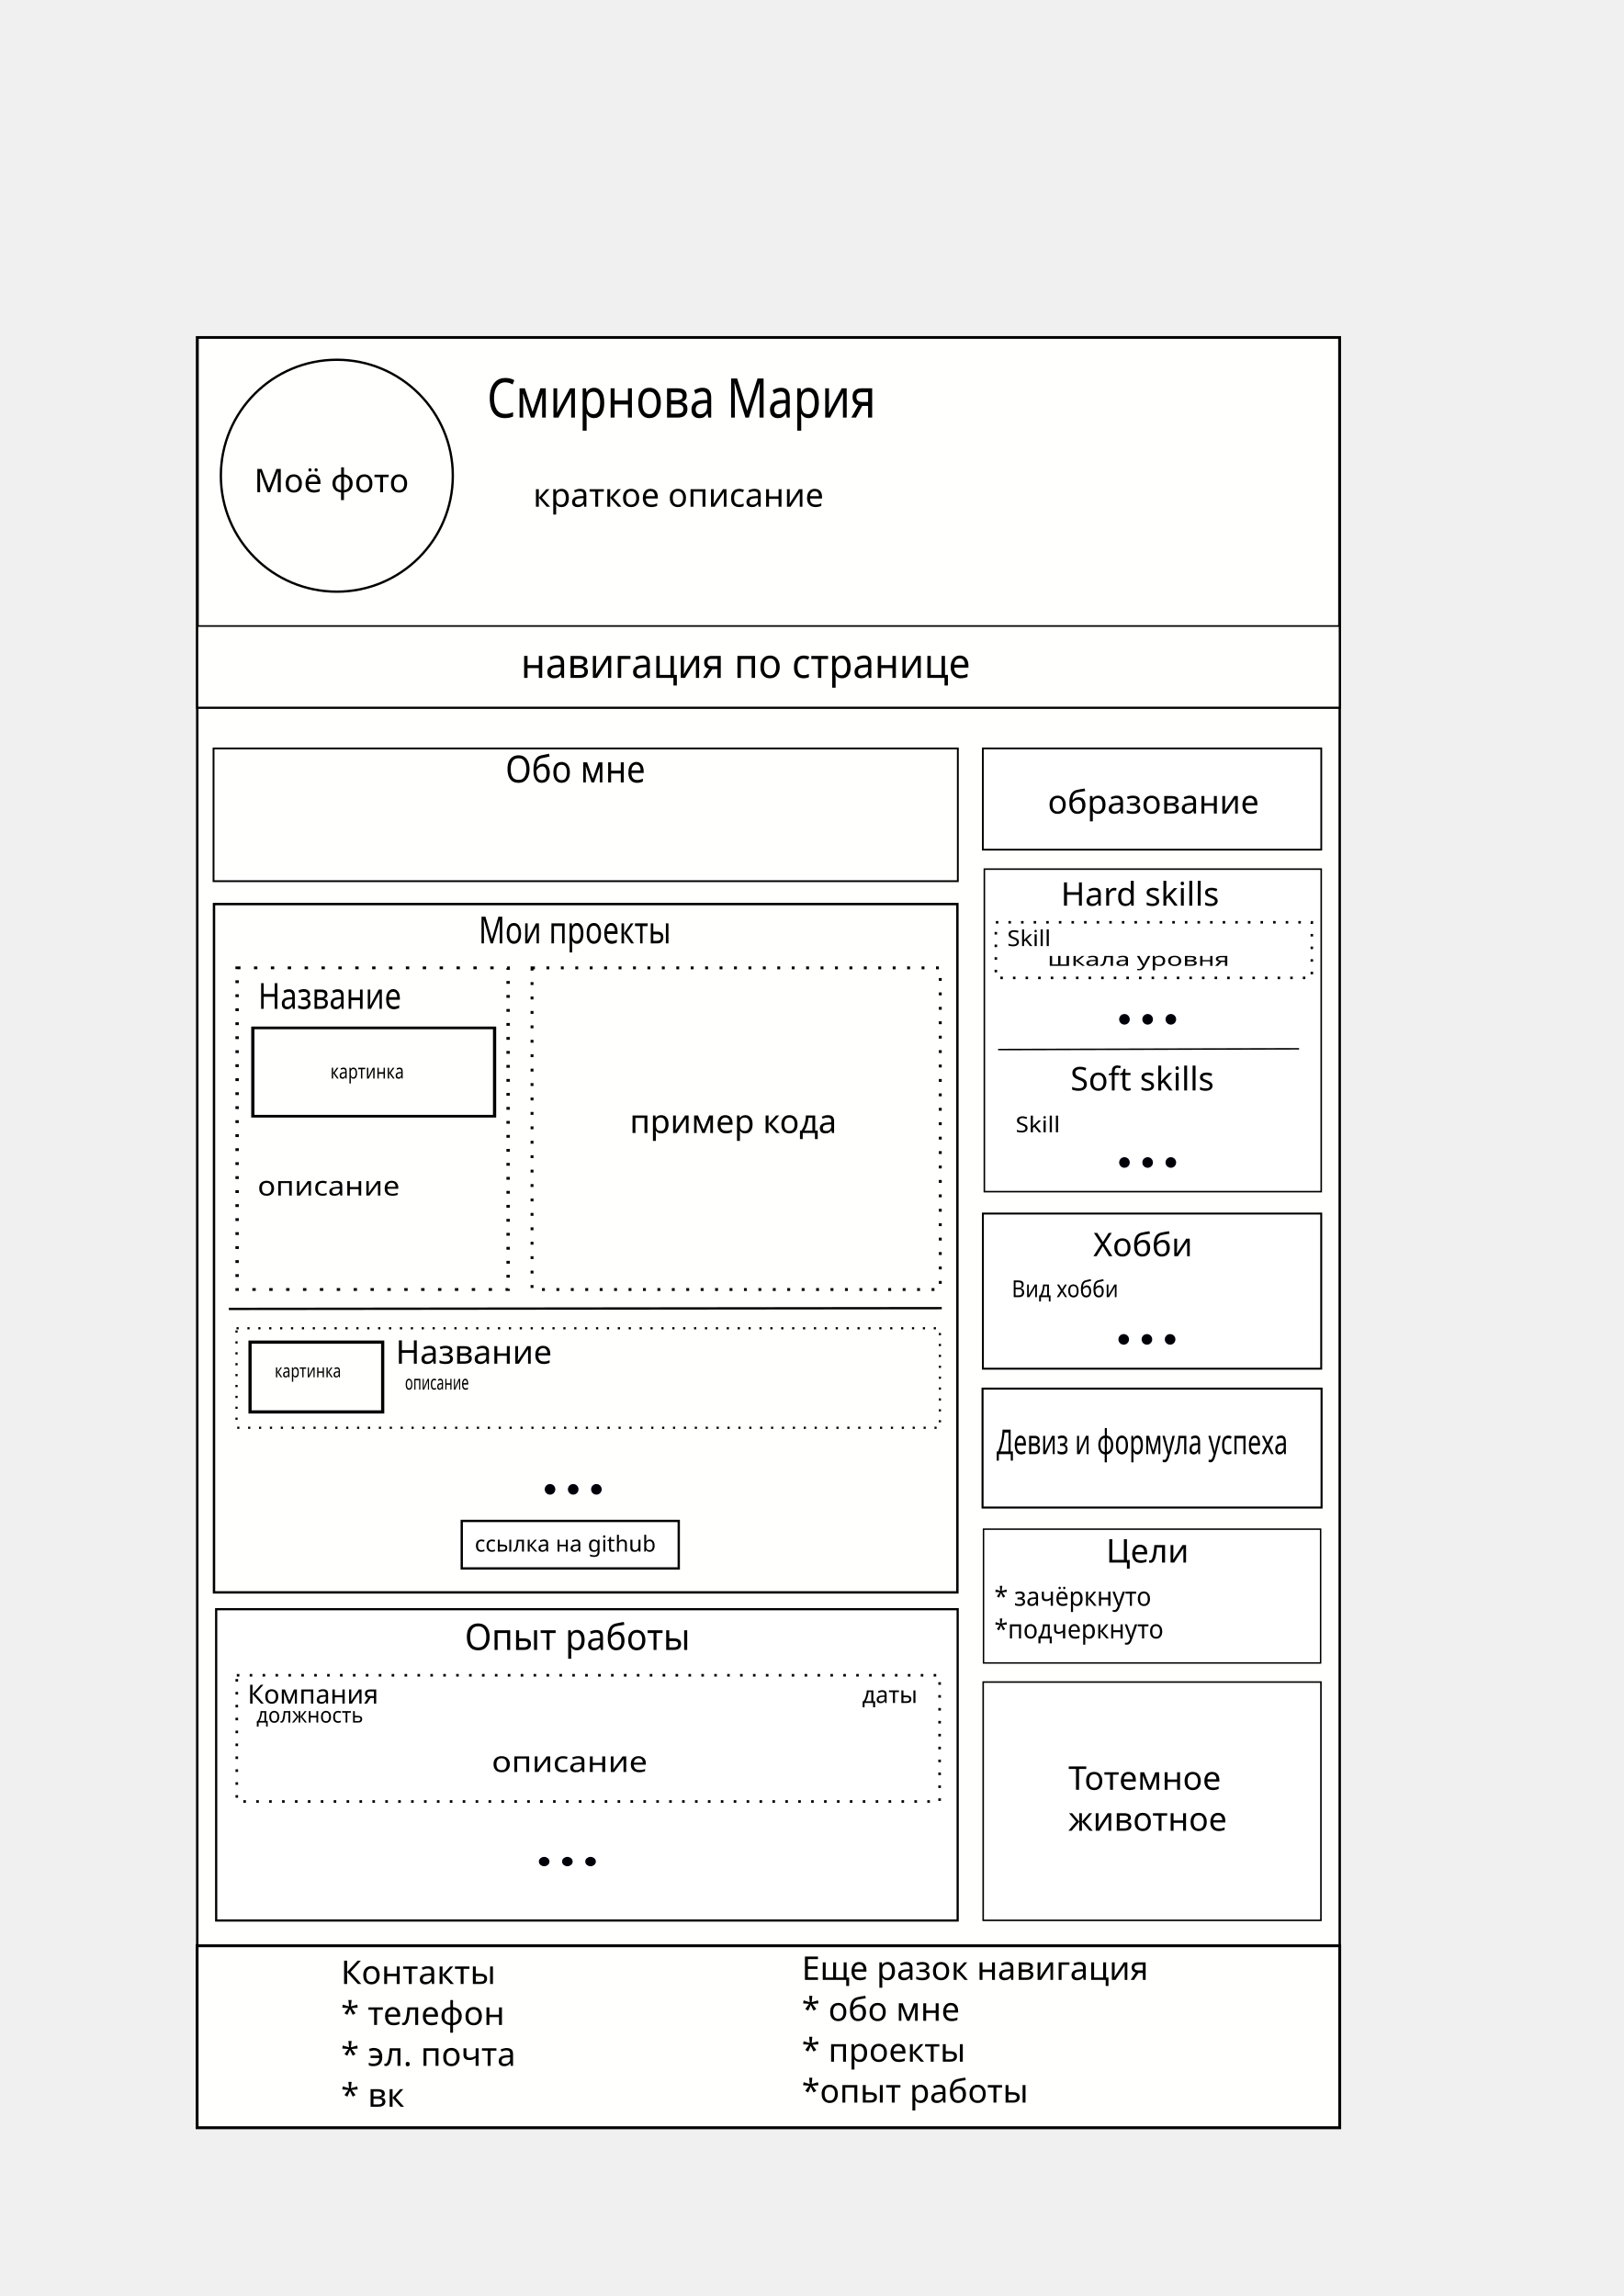
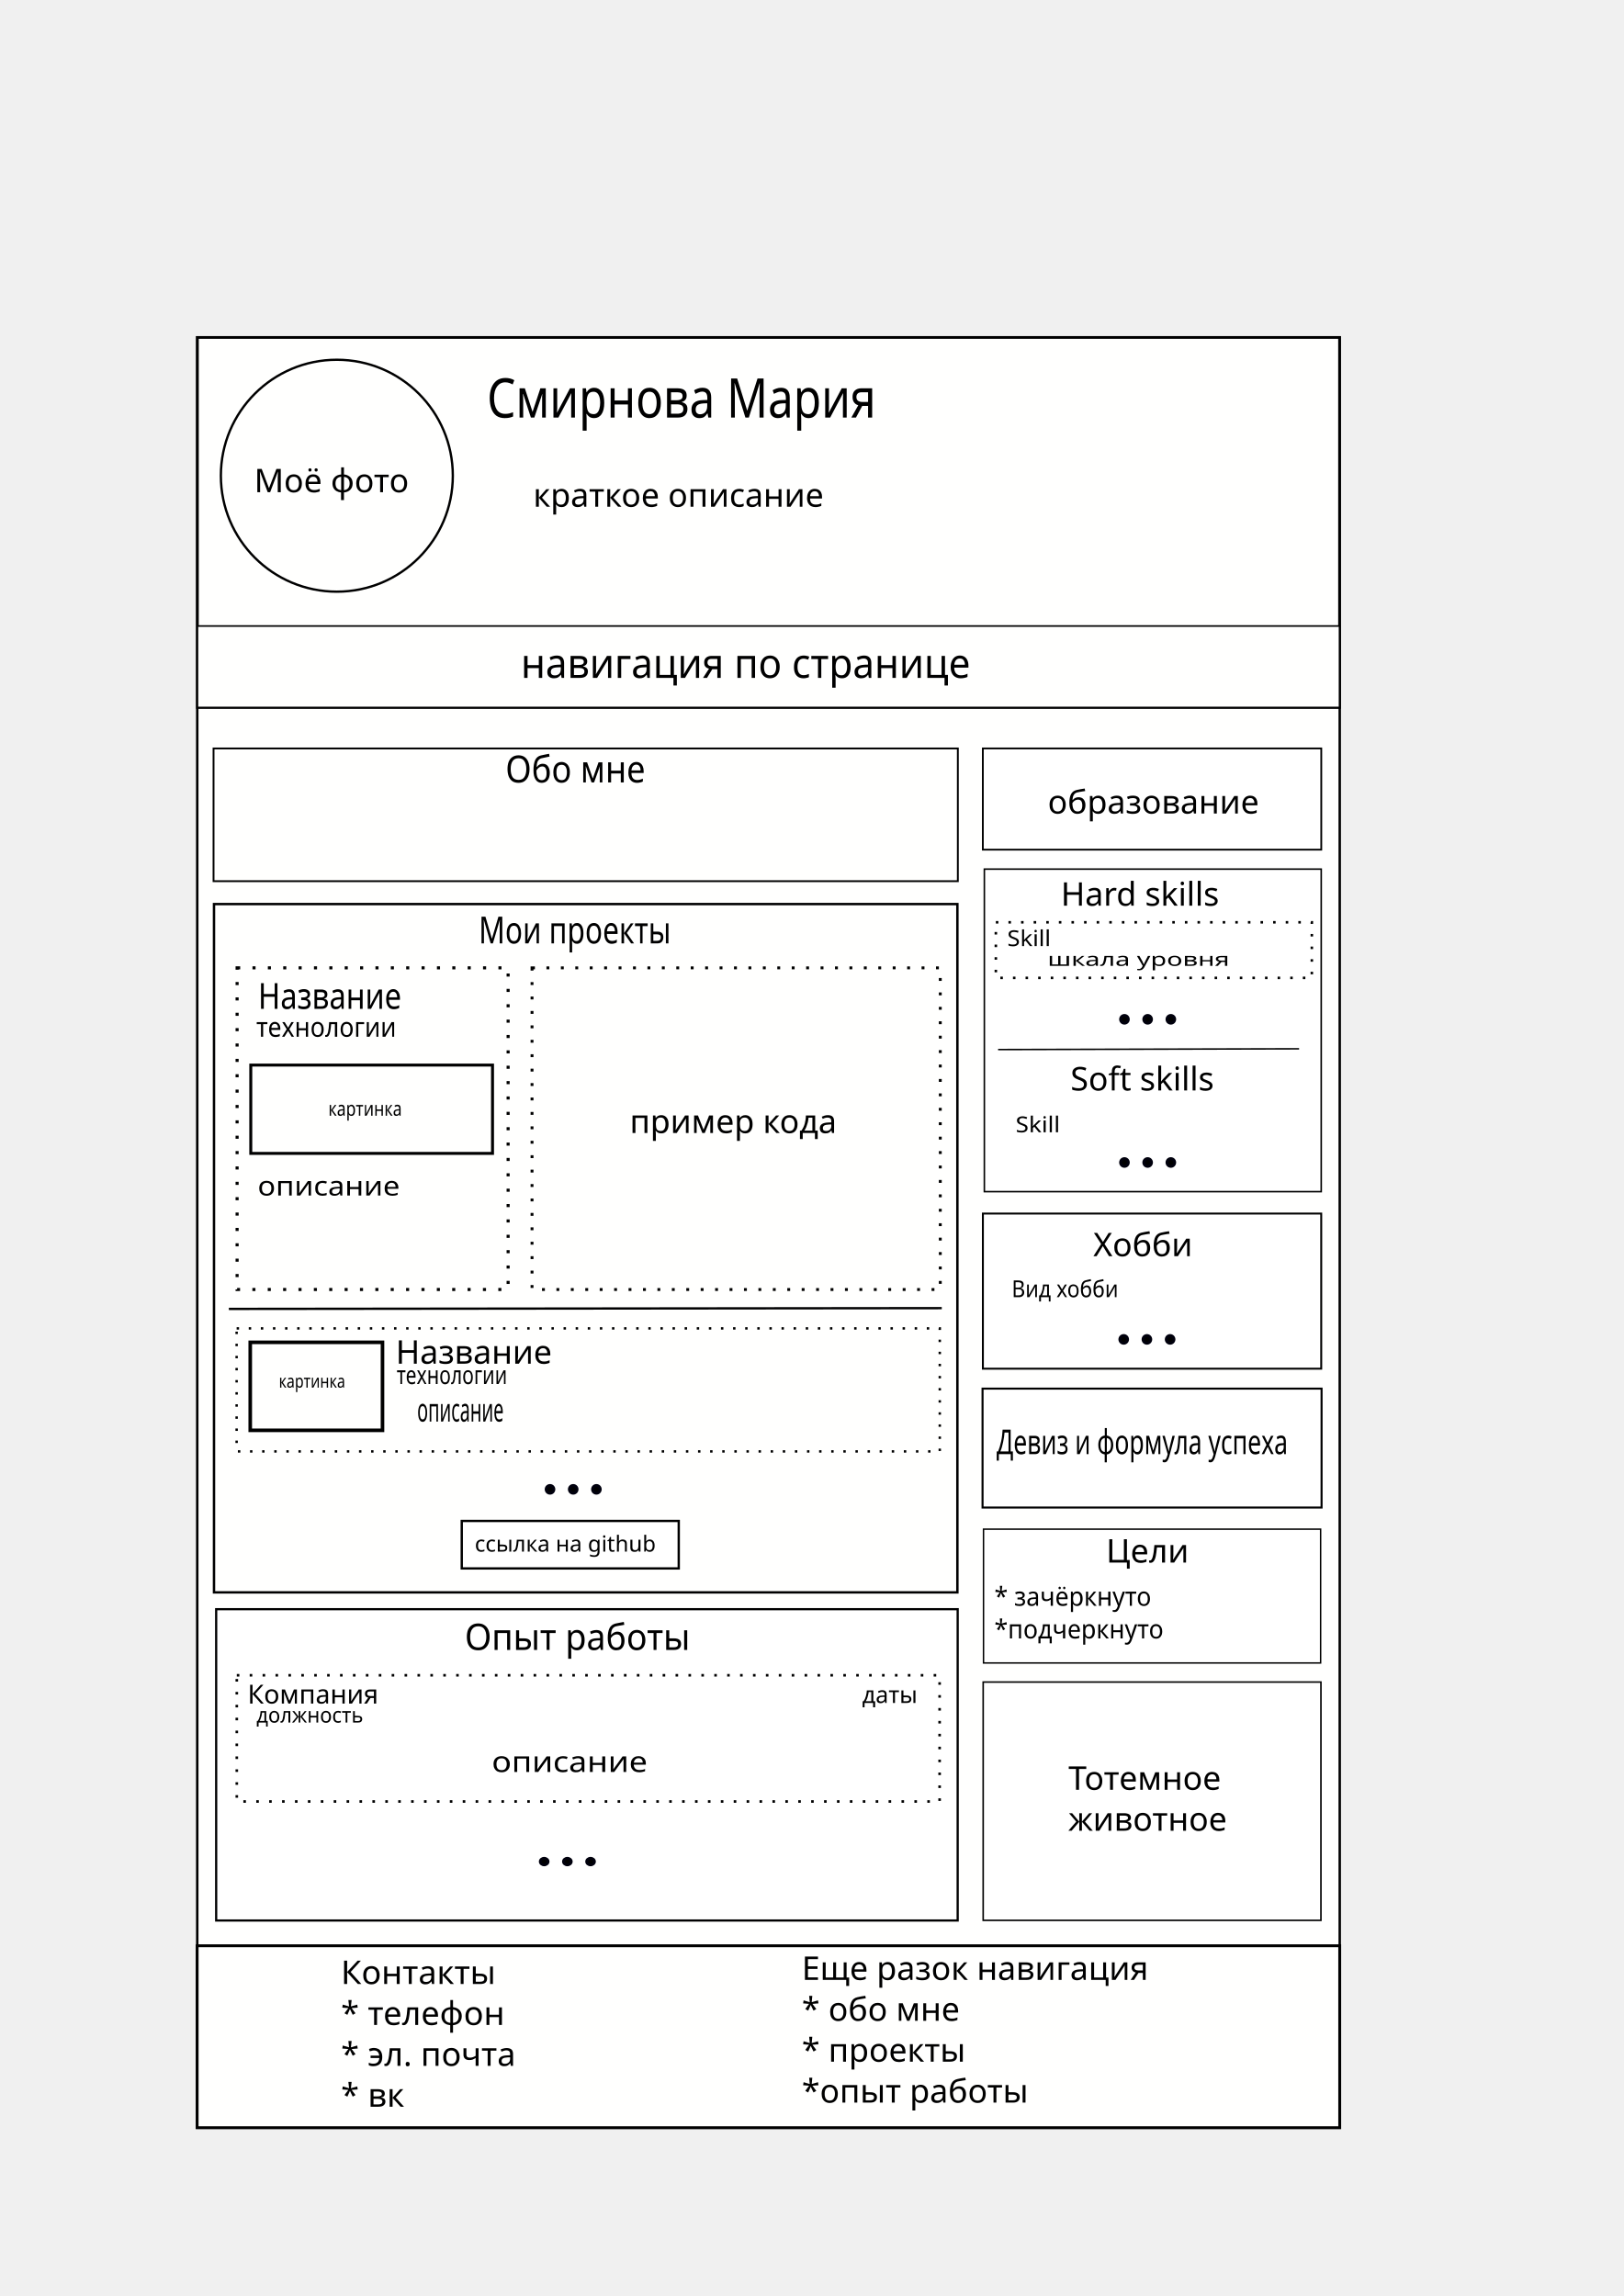
<svg xmlns="http://www.w3.org/2000/svg" width="210mm" height="297mm" viewBox="0 0 210 297" version="1.1" id="svg8">
  <defs id="defs2">
    </defs>
  <g id="layer1">
    <rect style="fill:#fffffe;fill-opacity:1;stroke:#000000;stroke-width:0.316;stroke-miterlimit:4;stroke-dasharray:none;stroke-opacity:1" id="rect815" width="147.76" height="231.599" x="25.511" y="43.632" />
    <rect style="fill:#fffffe;fill-opacity:1;stroke:#000000;stroke-width:0.347;stroke-miterlimit:4;stroke-dasharray:none;stroke-opacity:1" id="rect817" width="147.713" height="47.863" x="25.534" y="43.655" />
    <rect style="fill:#fffffe;fill-opacity:1;stroke:#000000;stroke-width:0.369;stroke-miterlimit:4;stroke-dasharray:none;stroke-opacity:1" id="rect819" width="147.776" height="23.536" x="25.495" y="251.695" />
    <circle style="fill:#fffffe;fill-opacity:1;stroke:#000000;stroke-width:0.3;stroke-miterlimit:4;stroke-dasharray:none;stroke-opacity:1" id="path823" cx="43.565" cy="61.536" r="15" />
    <text xml:space="preserve" style="font-style:normal;font-weight:normal;font-size:4.233px;line-height:1.25;font-family:sans-serif;letter-spacing:0px;word-spacing:0px;fill:#000000;fill-opacity:1;stroke:none;stroke-width:0.265" x="32.874" y="63.674" id="text827">
      <tspan x="32.874" y="63.674" style="stroke-width:0.265" id="tspan829">Моё фото</tspan>
    </text>
    <text xml:space="preserve" style="font-style:normal;font-weight:normal;font-size:6.447px;line-height:1.25;font-family:sans-serif;letter-spacing:0px;word-spacing:0px;fill:#000000;fill-opacity:1;stroke:none;stroke-width:0.403" x="69.089" y="49.242" id="text835" transform="scale(0.9116231,1.096945)">
      <tspan id="tspan833" x="69.089" y="49.242" style="stroke-width:0.403">Смирнова Мария</tspan>
    </text>
    <text xml:space="preserve" style="font-style:normal;font-weight:normal;font-size:4.233px;line-height:1.25;font-family:sans-serif;letter-spacing:0px;word-spacing:0px;fill:#000000;fill-opacity:1;stroke:none;stroke-width:0.265" x="68.956" y="65.545" id="text839">
      <tspan id="tspan837" x="68.956" y="65.545" style="stroke-width:0.265">краткое описание</tspan>
    </text>
    <text xml:space="preserve" style="font-style:normal;font-weight:normal;font-size:4.257px;line-height:1.25;font-family:sans-serif;letter-spacing:0px;word-spacing:0px;fill:#000000;fill-opacity:1;stroke:none;stroke-width:0.266" x="43.851" y="258.072" id="text843" transform="scale(1.005572,0.9944587)">
      <tspan id="tspan841" x="43.851" y="258.072" style="stroke-width:0.266">Контакты</tspan>
      <tspan x="43.851" y="263.394" style="stroke-width:0.266" id="tspan845">* телефон</tspan>
      <tspan x="43.851" y="268.715" style="stroke-width:0.266" id="tspan847">* эл. почта</tspan>
      <tspan x="43.851" y="274.036" style="stroke-width:0.266" id="tspan849">* вк</tspan>
    </text>
    <text xml:space="preserve" style="font-style:normal;font-weight:normal;font-size:4.233px;line-height:1.25;font-family:sans-serif;letter-spacing:0px;word-spacing:0px;fill:#000000;fill-opacity:1;stroke:none;stroke-width:0.265" x="103.701" y="256.108" id="text853">
      <tspan id="tspan851" x="103.701" y="256.108" style="stroke-width:0.265">Еще разок навигация</tspan>
      <tspan x="103.701" y="261.399" style="stroke-width:0.265" id="tspan855">* обо мне</tspan>
      <tspan x="103.701" y="266.691" style="stroke-width:0.265" id="tspan857">* проекты</tspan>
      <tspan x="103.701" y="271.983" style="stroke-width:0.265" id="tspan861">*опыт работы</tspan>
    </text>
    <rect style="fill:#fffffe;fill-opacity:1;stroke:#000000;stroke-width:0.209;stroke-miterlimit:4;stroke-dasharray:none;stroke-opacity:1" id="rect865" width="147.71" height="10.541" x="25.537" y="80.977" />
    <text xml:space="preserve" style="font-style:normal;font-weight:normal;font-size:5.156px;line-height:1.25;font-family:sans-serif;letter-spacing:0px;word-spacing:0px;fill:#000000;fill-opacity:1;stroke:none;stroke-width:0.322" x="69.305" y="85.236" id="text871" transform="scale(0.9719883,1.028819)">
      <tspan id="tspan869" x="69.305" y="85.236" style="stroke-width:0.322">навигация по странице</tspan>
    </text>
    <rect style="fill:#fffffe;fill-opacity:1;stroke:#000000;stroke-width:0.237;stroke-miterlimit:4;stroke-dasharray:none;stroke-opacity:1" id="rect875" width="96.263" height="17.168" x="27.618" y="96.817" />
    <text transform="scale(0.9435907,1.059782)" xml:space="preserve" style="font-style:normal;font-weight:normal;font-size:4.575px;line-height:1.25;font-family:sans-serif;letter-spacing:0px;word-spacing:0px;fill:#000000;fill-opacity:1;stroke:none;stroke-width:0.286" x="69.282" y="95.502" id="text879">
      <tspan id="tspan877" x="69.282" y="95.502" style="stroke-width:0.286">Обо мне</tspan>
    </text>
    <rect style="fill:#fffffe;fill-opacity:1;stroke:#000000;stroke-width:0.311;stroke-miterlimit:4;stroke-dasharray:none;stroke-opacity:1" id="rect891" width="96.146" height="89.036" x="27.677" y="116.947" />
    <path style="fill:none;stroke:#000000;stroke-width:0.3;stroke-linecap:butt;stroke-linejoin:miter;stroke-opacity:1;stroke-miterlimit:4;stroke-dasharray:none" d="m 29.598,169.313 92.204,-0.098" id="path911" />
    <text xml:space="preserve" style="font-style:normal;font-weight:normal;font-size:4.27px;line-height:1.25;font-family:sans-serif;letter-spacing:0px;word-spacing:0px;fill:#000000;fill-opacity:1;stroke:none;stroke-width:0.267" x="70.247" y="107.564" id="text915" transform="scale(0.8814253,1.134526)">
      <tspan id="tspan913" x="70.247" y="107.564" style="stroke-width:0.267">Мои проекты</tspan>
    </text>
-     <g id="g936" transform="matrix(1.176691,0,0,0.9757666,-5.624124,4.276403)">
-       <rect y="123.922" x="30.841" height="42.64" width="29.789" id="rect925" style="fill:#fffffe;fill-opacity:1;stroke:#000000;stroke-width:0.371;stroke-miterlimit:4;stroke-dasharray:0.371, 1.484;stroke-dashoffset:0;stroke-opacity:1" />
-       <text transform="scale(0.8311275,1.203185)" id="text919" y="107.514" x="39.891" style="font-style:normal;font-weight:normal;font-size:3.97px;line-height:1.25;font-family:sans-serif;letter-spacing:0px;word-spacing:0px;fill:#000000;fill-opacity:1;stroke:none;stroke-width:0.248" xml:space="preserve">
-         <tspan style="stroke-width:0.248" y="107.514" x="39.891" id="tspan917">Название</tspan>
-       </text>
-       <text transform="scale(0.9586672,1.043115)" id="text929" y="147.736" x="34.52" style="font-style:normal;font-weight:normal;font-size:3.429px;line-height:1.25;font-family:sans-serif;letter-spacing:0px;word-spacing:0px;fill:#000000;fill-opacity:1;stroke:none;stroke-width:0.214" xml:space="preserve">
-         <tspan style="stroke-width:0.214" y="147.736" x="34.52" id="tspan927">описание</tspan>
-       </text>
-       <rect style="fill:#fffffe;fill-opacity:1;stroke:#000000;stroke-width:0.355;stroke-miterlimit:4;stroke-dasharray:none;stroke-dashoffset:0;stroke-opacity:1" id="rect944" width="26.571" height="11.708" x="32.57" y="131.883" />
-       <text xml:space="preserve" style="font-style:normal;font-weight:normal;font-size:2.188px;line-height:1.25;font-family:sans-serif;letter-spacing:0px;word-spacing:0px;fill:#000000;fill-opacity:1;stroke:none;stroke-width:0.137" x="50.432" y="112.921" id="text948" transform="scale(0.814718,1.227419)">
-         <tspan id="tspan946" x="50.432" y="112.921" style="stroke-width:0.137">картинка</tspan>
+     <rect style="fill:#fffffe;fill-opacity:1;stroke:#000000;stroke-width:0.398;stroke-miterlimit:4;stroke-dasharray:0.398, 1.59;stroke-dashoffset:0;stroke-opacity:1" id="rect925" width="35.052" height="41.607" x="30.666" y="125.196" />
+     <text xml:space="preserve" style="font-style:normal;font-weight:normal;font-size:4.254px;line-height:1.25;font-family:sans-serif;letter-spacing:0px;word-spacing:0px;fill:#000000;fill-opacity:1;stroke:none;stroke-width:0.266" x="36.583" y="119.108" id="text919" transform="scale(0.9126954,1.095656)">
+       <tspan id="tspan917" x="36.583" y="119.108" style="stroke-width:0.266">Название</tspan>
+     </text>
+     <text xml:space="preserve" style="font-style:normal;font-weight:normal;font-size:3.674px;line-height:1.25;font-family:sans-serif;letter-spacing:0px;word-spacing:0px;fill:#000000;fill-opacity:1;stroke:none;stroke-width:0.23" x="31.647" y="162.806" id="text929" transform="scale(1.052752,0.9498914)">
+       <tspan id="tspan927" x="31.647" y="162.806" style="stroke-width:0.23">описание</tspan>
+     </text>
+     <g id="g1080" transform="translate(-0.2672695,4.810852)">
+       <rect style="fill:#fffffe;fill-opacity:1;stroke:#000000;stroke-width:0.381;stroke-miterlimit:4;stroke-dasharray:none;stroke-dashoffset:0;stroke-opacity:1" id="rect944" width="31.266" height="11.424" x="32.701" y="132.963" />
+       <text xml:space="preserve" style="font-style:normal;font-weight:normal;font-size:2.345px;line-height:1.25;font-family:sans-serif;letter-spacing:0px;word-spacing:0px;fill:#000000;fill-opacity:1;stroke:none;stroke-width:0.147" x="47.753" y="124.825" id="text948" transform="scale(0.8946754,1.117724)">
+         <tspan id="tspan946" x="47.753" y="124.825" style="stroke-width:0.147">картинка</tspan>
      </text>
    </g>
    <rect style="fill:#fffffe;fill-opacity:1;stroke:#000000;stroke-width:0.373;stroke-miterlimit:4;stroke-dasharray:0.373, 1.493;stroke-dashoffset:0;stroke-opacity:1" id="rect938" width="52.801" height="41.608" x="68.809" y="125.198" />
    <text xml:space="preserve" style="font-style:normal;font-weight:normal;font-size:4.233px;line-height:1.25;font-family:sans-serif;letter-spacing:0px;word-spacing:0px;fill:#000000;fill-opacity:1;stroke:none;stroke-width:0.265" x="81.448" y="146.565" id="text942">
      <tspan id="tspan940" x="81.448" y="146.565" style="stroke-width:0.265">пример кода</tspan>
    </text>
-     <rect style="fill:#fffffe;fill-opacity:1;stroke:#000000;stroke-width:0.282;stroke-miterlimit:4;stroke-dasharray:0.282, 1.127;stroke-dashoffset:0;stroke-opacity:1" id="rect950" width="90.972" height="12.872" x="30.589" y="171.819" />
-     <rect style="fill:#fffffe;fill-opacity:1;stroke:#000000;stroke-width:0.414;stroke-miterlimit:4;stroke-dasharray:none;stroke-dashoffset:0;stroke-opacity:1" id="rect952" width="17.155" height="9.028" x="32.339" y="173.612" />
-     <text xml:space="preserve" style="font-style:normal;font-weight:normal;font-size:2.119px;line-height:1.25;font-family:sans-serif;letter-spacing:0px;word-spacing:0px;fill:#000000;fill-opacity:1;stroke:none;stroke-width:0.132" x="39.777" y="159.111" id="text956" transform="scale(0.8930826,1.119717)">
-       <tspan id="tspan954" x="39.777" y="159.111" style="stroke-width:0.132">картинка</tspan>
+     <rect style="fill:#fffffe;fill-opacity:1;stroke:#000000;stroke-width:0.313;stroke-miterlimit:4;stroke-dasharray:0.313, 1.253;stroke-dashoffset:0;stroke-opacity:1" id="rect950" width="90.94" height="15.914" x="30.605" y="171.835" />
+     <rect style="fill:#fffffe;fill-opacity:1;stroke:#000000;stroke-width:0.464;stroke-miterlimit:4;stroke-dasharray:none;stroke-dashoffset:0;stroke-opacity:1" id="rect952" width="17.105" height="11.384" x="32.364" y="173.637" />
+     <text xml:space="preserve" style="font-style:normal;font-weight:normal;font-size:2.119px;line-height:1.25;font-family:sans-serif;letter-spacing:0px;word-spacing:0px;fill:#000000;fill-opacity:1;stroke:none;stroke-width:0.132" x="40.376" y="160.304" id="text956" transform="scale(0.8930826,1.119717)">
+       <tspan id="tspan954" x="40.376" y="160.304" style="stroke-width:0.132">картинка</tspan>
    </text>
    <text xml:space="preserve" style="font-style:normal;font-weight:normal;font-size:4.233px;line-height:1.25;font-family:sans-serif;letter-spacing:0px;word-spacing:0px;fill:#000000;fill-opacity:1;stroke:none;stroke-width:0.265" x="51.182" y="176.395" id="text960">
      <tspan id="tspan958" x="51.182" y="176.395" style="stroke-width:0.265">Название</tspan>
    </text>
-     <text xml:space="preserve" style="font-style:normal;font-weight:normal;font-size:2.129px;line-height:1.25;font-family:sans-serif;letter-spacing:0px;word-spacing:0px;fill:#000000;fill-opacity:1;stroke:none;stroke-width:0.133" x="64.161" y="146.753" id="text964" transform="scale(0.8163831,1.224915)">
-       <tspan id="tspan962" x="64.161" y="146.753" style="stroke-width:0.133">описание</tspan>
+     <text xml:space="preserve" style="font-style:normal;font-weight:normal;font-size:3.155px;line-height:1.25;font-family:sans-serif;letter-spacing:0px;word-spacing:0px;fill:#000000;fill-opacity:1;stroke:none;stroke-width:0.197" x="72.386" y="137.051" id="text964" transform="scale(0.7453353,1.341678)">
+       <tspan id="tspan962" x="72.386" y="137.051" style="stroke-width:0.197">описание</tspan>
    </text>
    <g id="g992" transform="translate(9.449405,-0.6614583)">
      <circle r="0.5" cy="193.315" cx="61.686" id="path966" style="fill:#000000;fill-opacity:1;stroke:#00000d;stroke-width:0.371;stroke-miterlimit:4;stroke-dasharray:none;stroke-dashoffset:0;stroke-opacity:1" />
      <circle r="0.5" cy="193.315" cx="64.686" id="path966-2" style="fill:#000000;fill-opacity:1;stroke:#00000d;stroke-width:0.371;stroke-miterlimit:4;stroke-dasharray:none;stroke-dashoffset:0;stroke-opacity:1" />
      <circle r="0.5" cy="193.315" cx="67.686" id="path966-9" style="fill:#000000;fill-opacity:1;stroke:#00000d;stroke-width:0.371;stroke-miterlimit:4;stroke-dasharray:none;stroke-dashoffset:0;stroke-opacity:1" />
    </g>
    <rect style="fill:#ffffff;fill-opacity:1;stroke:#000000;stroke-width:0.285;stroke-miterlimit:4;stroke-dasharray:none;stroke-dashoffset:0;stroke-opacity:1" id="rect994" width="95.901" height="40.271" x="27.958" y="208.157" />
    <text xml:space="preserve" style="font-style:normal;font-weight:normal;font-size:4.586px;line-height:1.25;font-family:sans-serif;letter-spacing:0px;word-spacing:0px;fill:#000000;fill-opacity:1;stroke:none;stroke-width:0.287" x="61.89" y="207.279" id="text998" transform="scale(0.9711867,1.029668)">
      <tspan id="tspan996" x="61.89" y="207.279" style="stroke-width:0.287">Опыт работы</tspan>
    </text>
    <rect style="fill:#ffffff;fill-opacity:1;stroke:#000000;stroke-width:0.334;stroke-miterlimit:4;stroke-dasharray:0.334, 1.335;stroke-dashoffset:0;stroke-opacity:1" id="rect1003" width="90.898" height="16.327" x="30.626" y="216.705" />
    <text xml:space="preserve" style="font-style:normal;font-weight:normal;font-size:3.397px;line-height:1.25;font-family:sans-serif;letter-spacing:0px;word-spacing:0px;fill:#000000;fill-opacity:1;stroke:none;stroke-width:0.212" x="32.102" y="219.823" id="text1007" transform="scale(0.9975546,1.002451)">
      <tspan id="tspan1005" x="32.102" y="219.823" style="stroke-width:0.212">Компания</tspan>
    </text>
    <text xml:space="preserve" style="font-style:normal;font-weight:normal;font-size:2.688px;line-height:1.25;font-family:sans-serif;letter-spacing:0px;word-spacing:0px;fill:#000000;fill-opacity:1;stroke:none;stroke-width:0.168" x="34.267" y="215.717" id="text1011" transform="scale(0.9681118,1.032939)">
      <tspan id="tspan1009" x="34.267" y="215.717" style="stroke-width:0.168">должность</tspan>
    </text>
    <text xml:space="preserve" style="font-style:normal;font-weight:normal;font-size:2.999px;line-height:1.25;font-family:sans-serif;letter-spacing:0px;word-spacing:0px;fill:#000000;fill-opacity:1;stroke:none;stroke-width:0.187" x="112.123" y="219.077" id="text1015" transform="scale(0.9945187,1.005511)">
      <tspan id="tspan1013" x="112.123" y="219.077" style="stroke-width:0.187">даты</tspan>
    </text>
    <text xml:space="preserve" style="font-style:normal;font-weight:normal;font-size:3.981px;line-height:1.25;font-family:sans-serif;letter-spacing:0px;word-spacing:0px;fill:#000000;fill-opacity:1;stroke:none;stroke-width:0.249" x="59.799" y="243.761" id="text1019" transform="scale(1.063469,0.940319)">
      <tspan id="tspan1017" x="59.799" y="243.761" style="stroke-width:0.249">описание</tspan>
    </text>
    <g id="g992-2" transform="matrix(1,0,0,0.8841999,8.692999,69.8743)">
      <circle r="0.5" cy="193.315" cx="61.686" id="path966-98" style="fill:#000000;fill-opacity:1;stroke:#00000d;stroke-width:0.371;stroke-miterlimit:4;stroke-dasharray:none;stroke-dashoffset:0;stroke-opacity:1" />
      <circle r="0.5" cy="193.315" cx="64.686" id="path966-2-6" style="fill:#000000;fill-opacity:1;stroke:#00000d;stroke-width:0.371;stroke-miterlimit:4;stroke-dasharray:none;stroke-dashoffset:0;stroke-opacity:1" />
      <circle r="0.5" cy="193.315" cx="67.686" id="path966-9-7" style="fill:#000000;fill-opacity:1;stroke:#00000d;stroke-width:0.371;stroke-miterlimit:4;stroke-dasharray:none;stroke-dashoffset:0;stroke-opacity:1" />
    </g>
    <rect style="fill:#ffffff;fill-opacity:1;stroke:#000000;stroke-width:0.23;stroke-miterlimit:4;stroke-dasharray:none;stroke-dashoffset:0;stroke-opacity:1" id="rect1045" width="43.77" height="13.094" x="127.115" y="96.813" />
    <text xml:space="preserve" style="font-style:normal;font-weight:normal;font-size:4.233px;line-height:1.25;font-family:sans-serif;letter-spacing:0px;word-spacing:0px;fill:#000000;fill-opacity:1;stroke:none;stroke-width:0.265" x="135.506" y="105.234" id="text1049">
      <tspan id="tspan1047" x="135.506" y="105.234" style="stroke-width:0.265">образование</tspan>
    </text>
    <rect style="fill:#ffffff;fill-opacity:1;stroke:#000000;stroke-width:0.2;stroke-miterlimit:4;stroke-dasharray:none;stroke-dashoffset:0;stroke-opacity:1" id="rect1051" width="43.569" height="41.721" x="127.31" y="112.425" />
    <path style="fill:none;stroke:#000000;stroke-width:0.195;stroke-linecap:butt;stroke-linejoin:miter;stroke-miterlimit:4;stroke-dasharray:none;stroke-opacity:1" d="m 129.088,135.766 38.928,-0.098" id="path911-4" />
    <text xml:space="preserve" style="font-style:normal;font-weight:normal;font-size:4.233px;line-height:1.25;font-family:sans-serif;letter-spacing:0px;word-spacing:0px;fill:#000000;fill-opacity:1;stroke:none;stroke-width:0.265" x="137.204" y="117.153" id="text1070">
      <tspan id="tspan1068" x="137.204" y="117.153" style="stroke-width:0.265">Hard skills</tspan>
    </text>
    <text xml:space="preserve" style="font-style:normal;font-weight:normal;font-size:4.233px;line-height:1.25;font-family:sans-serif;letter-spacing:0px;word-spacing:0px;fill:#000000;fill-opacity:1;stroke:none;stroke-width:0.265" x="138.446" y="141.056" id="text1074">
      <tspan id="tspan1072" x="138.446" y="141.056" style="stroke-width:0.265">Soft skills</tspan>
    </text>
    <rect style="fill:#ffffff;fill-opacity:1;stroke:#000000;stroke-width:0.326;stroke-miterlimit:4;stroke-dasharray:0.326, 1.304;stroke-dashoffset:0;stroke-opacity:1" id="rect1080" width="40.868" height="7.192" x="128.797" y="119.303" />
    <text xml:space="preserve" style="font-style:normal;font-weight:normal;font-size:2.939px;line-height:1.25;font-family:sans-serif;letter-spacing:0px;word-spacing:0px;fill:#000000;fill-opacity:1;stroke:none;stroke-width:0.184" x="126.338" y="126.189" id="text1084" transform="scale(1.031099,0.9698392)">
      <tspan id="tspan1082" x="126.338" y="126.189" style="stroke-width:0.184">Skill</tspan>
    </text>
    <text xml:space="preserve" style="font-style:normal;font-weight:normal;font-size:2.858px;line-height:1.25;font-family:sans-serif;letter-spacing:0px;word-spacing:0px;fill:#000000;fill-opacity:1;stroke:none;stroke-width:0.179" x="113.335" y="149.346" id="text1088" transform="scale(1.195339,0.8365826)">
      <tspan id="tspan1086" x="113.335" y="149.346" style="stroke-width:0.179">шкала уровня</tspan>
    </text>
    <g id="g992-0" transform="translate(83.74369,-61.46142)">
      <circle r="0.5" cy="193.315" cx="61.686" id="path966-7" style="fill:#000000;fill-opacity:1;stroke:#00000d;stroke-width:0.371;stroke-miterlimit:4;stroke-dasharray:none;stroke-dashoffset:0;stroke-opacity:1" />
      <circle r="0.5" cy="193.315" cx="64.686" id="path966-2-2" style="fill:#000000;fill-opacity:1;stroke:#00000d;stroke-width:0.371;stroke-miterlimit:4;stroke-dasharray:none;stroke-dashoffset:0;stroke-opacity:1" />
      <circle r="0.5" cy="193.315" cx="67.686" id="path966-9-2" style="fill:#000000;fill-opacity:1;stroke:#00000d;stroke-width:0.371;stroke-miterlimit:4;stroke-dasharray:none;stroke-dashoffset:0;stroke-opacity:1" />
    </g>
    <text xml:space="preserve" style="font-style:normal;font-weight:normal;font-size:2.972px;line-height:1.25;font-family:sans-serif;letter-spacing:0px;word-spacing:0px;fill:#000000;fill-opacity:1;stroke:none;stroke-width:0.186" x="125.968" y="152.726" id="text1116" transform="scale(1.04273,0.9590214)">
      <tspan id="tspan1114" x="125.968" y="152.726" style="stroke-width:0.186">Skill</tspan>
    </text>
    <g id="g992-0-3" transform="translate(83.7436,-42.9412)">
      <circle r="0.5" cy="193.315" cx="61.686" id="path966-7-4" style="fill:#000000;fill-opacity:1;stroke:#00000d;stroke-width:0.371;stroke-miterlimit:4;stroke-dasharray:none;stroke-dashoffset:0;stroke-opacity:1" />
      <circle r="0.5" cy="193.315" cx="64.686" id="path966-2-2-9" style="fill:#000000;fill-opacity:1;stroke:#00000d;stroke-width:0.371;stroke-miterlimit:4;stroke-dasharray:none;stroke-dashoffset:0;stroke-opacity:1" />
      <circle r="0.5" cy="193.315" cx="67.686" id="path966-9-2-5" style="fill:#000000;fill-opacity:1;stroke:#00000d;stroke-width:0.371;stroke-miterlimit:4;stroke-dasharray:none;stroke-dashoffset:0;stroke-opacity:1" />
    </g>
    <g id="g1292" transform="translate(0,-9.619867)">
      <rect y="166.6" x="127.121" height="20.067" width="43.758" id="rect1142" style="fill:#ffffff;fill-opacity:1;stroke:#000000;stroke-width:0.249;stroke-miterlimit:4;stroke-dasharray:none;stroke-dashoffset:0;stroke-opacity:1" />
      <text id="text1146" y="172.118" x="141.402" style="font-style:normal;font-weight:normal;font-size:4.233px;line-height:1.25;font-family:sans-serif;letter-spacing:0px;word-spacing:0px;fill:#000000;fill-opacity:1;stroke:none;stroke-width:0.265" xml:space="preserve">
        <tspan style="stroke-width:0.265" y="172.118" x="141.402" id="tspan1144">Хобби</tspan>
      </text>
      <g transform="translate(83.649,-10.43859)" id="g992-0-3-0">
        <circle style="fill:#000000;fill-opacity:1;stroke:#00000d;stroke-width:0.371;stroke-miterlimit:4;stroke-dasharray:none;stroke-dashoffset:0;stroke-opacity:1" id="path966-7-4-8" cx="61.686" cy="193.315" r="0.5" />
        <circle style="fill:#000000;fill-opacity:1;stroke:#00000d;stroke-width:0.371;stroke-miterlimit:4;stroke-dasharray:none;stroke-dashoffset:0;stroke-opacity:1" id="path966-2-2-9-4" cx="64.686" cy="193.315" r="0.5" />
        <circle style="fill:#000000;fill-opacity:1;stroke:#00000d;stroke-width:0.371;stroke-miterlimit:4;stroke-dasharray:none;stroke-dashoffset:0;stroke-opacity:1" id="path966-9-2-5-8" cx="67.686" cy="193.315" r="0.5" />
      </g>
      <text transform="scale(0.9445919,1.058658)" id="text1174" y="167.589" x="138.518" style="font-style:normal;font-weight:normal;font-size:2.87px;line-height:1.25;font-family:sans-serif;letter-spacing:0px;word-spacing:0px;fill:#000000;fill-opacity:1;stroke:none;stroke-width:0.179" xml:space="preserve">
        <tspan style="stroke-width:0.179" y="167.589" x="138.518" id="tspan1172">Вид хобби</tspan>
      </text>
    </g>
    <g id="g1224" transform="translate(0.1889881,4.819196)">
      <rect y="191.923" x="59.531" height="6.142" width="28.065" id="rect1176" style="fill:#ffffff;fill-opacity:1;stroke:#000000;stroke-width:0.3;stroke-miterlimit:4;stroke-dasharray:none;stroke-dashoffset:0;stroke-opacity:1" />
      <text transform="scale(0.9981422,1.001861)" id="text1180" y="195.527" x="61.323" style="font-style:normal;font-weight:normal;font-size:2.859px;line-height:1.25;font-family:sans-serif;letter-spacing:0px;word-spacing:0px;fill:#000000;fill-opacity:1;stroke:none;stroke-width:0.179" xml:space="preserve">
        <tspan style="stroke-width:0.179" y="195.527" x="61.323" id="tspan1178">ссылка на github</tspan>
      </text>
    </g>
    <rect style="fill:#ffffff;fill-opacity:1;stroke:#000000;stroke-width:0.262;stroke-miterlimit:4;stroke-dasharray:none;stroke-dashoffset:0;stroke-opacity:1" id="rect1258" width="43.847" height="15.384" x="127.077" y="179.625" />
    <text xml:space="preserve" style="font-style:normal;font-weight:normal;font-size:3.732px;line-height:1.25;font-family:sans-serif;letter-spacing:0px;word-spacing:0px;fill:#000000;fill-opacity:1;stroke:none;stroke-width:0.233" x="152.992" y="158.477" id="text1296" transform="scale(0.8424976,1.186947)">
      <tspan id="tspan1294" x="152.992" y="158.477" style="stroke-width:0.233">Девиз и формула успеха</tspan>
    </text>
    <rect style="fill:#ffffff;fill-opacity:1;stroke:#000000;stroke-width:0.187;stroke-miterlimit:4;stroke-dasharray:none;stroke-dashoffset:0;stroke-opacity:1" id="rect1298" width="43.599" height="17.309" x="127.201" y="197.805" />
    <text xml:space="preserve" style="font-style:normal;font-weight:normal;font-size:4.233px;line-height:1.25;font-family:sans-serif;letter-spacing:0px;word-spacing:0px;fill:#000000;fill-opacity:1;stroke:none;stroke-width:0.265" x="143.064" y="202.128" id="text1323">
      <tspan id="tspan1321" x="143.064" y="202.128" style="stroke-width:0.265">Цели</tspan>
    </text>
    <text xml:space="preserve" style="font-style:normal;font-weight:normal;font-size:3.273px;line-height:1.25;font-family:sans-serif;letter-spacing:0px;word-spacing:0px;fill:#000000;fill-opacity:1;stroke:none;stroke-width:0.205" x="132.74" y="201.235" id="text1327" transform="scale(0.9688036,1.032201)">
      <tspan id="tspan1325" x="132.74" y="201.235" style="stroke-width:0.205">* зачёркнуто</tspan>
      <tspan x="132.74" y="205.327" style="stroke-width:0.205" id="tspan1329">*подчеркнуто</tspan>
    </text>
    <rect style="fill:#ffffff;fill-opacity:1;stroke:#000000;stroke-width:0.2;stroke-miterlimit:4;stroke-dasharray:none;stroke-dashoffset:0;stroke-opacity:1" id="rect1331" width="43.684" height="30.825" x="127.158" y="217.582" />
    <text xml:space="preserve" style="font-style:normal;font-weight:normal;font-size:4.233px;line-height:1.25;font-family:sans-serif;letter-spacing:0px;word-spacing:0px;fill:#000000;fill-opacity:1;stroke:none;stroke-width:0.265" x="138.178" y="231.519" id="text1335">
      <tspan id="tspan1333" x="138.178" y="231.519" style="stroke-width:0.265">Тотемное</tspan>
      <tspan x="138.178" y="236.811" style="stroke-width:0.265" id="tspan1337">животное</tspan>
    </text>
+     <text xml:space="preserve" style="font-style:normal;font-weight:normal;font-size:3.351px;line-height:1.25;font-family:sans-serif;letter-spacing:0px;word-spacing:0px;fill:#000000;fill-opacity:1;stroke:none;stroke-width:0.209" x="34.981" y="127.078" id="text1085" transform="scale(0.9475662,1.055335)">
+       <tspan id="tspan1083" x="34.981" y="127.078" style="stroke-width:0.209">технологии</tspan>
+     </text>
+     <text xml:space="preserve" style="font-style:normal;font-weight:normal;font-size:2.88px;line-height:1.25;font-family:sans-serif;letter-spacing:0px;word-spacing:0px;fill:#000000;fill-opacity:1;stroke:none;stroke-width:0.18" x="58.87" y="155.995" id="text1085-5" transform="scale(0.871322,1.147681)">
+       <tspan id="tspan1083-7" x="58.87" y="155.995" style="stroke-width:0.18">технологии</tspan>
+     </text>
  </g>
</svg>
